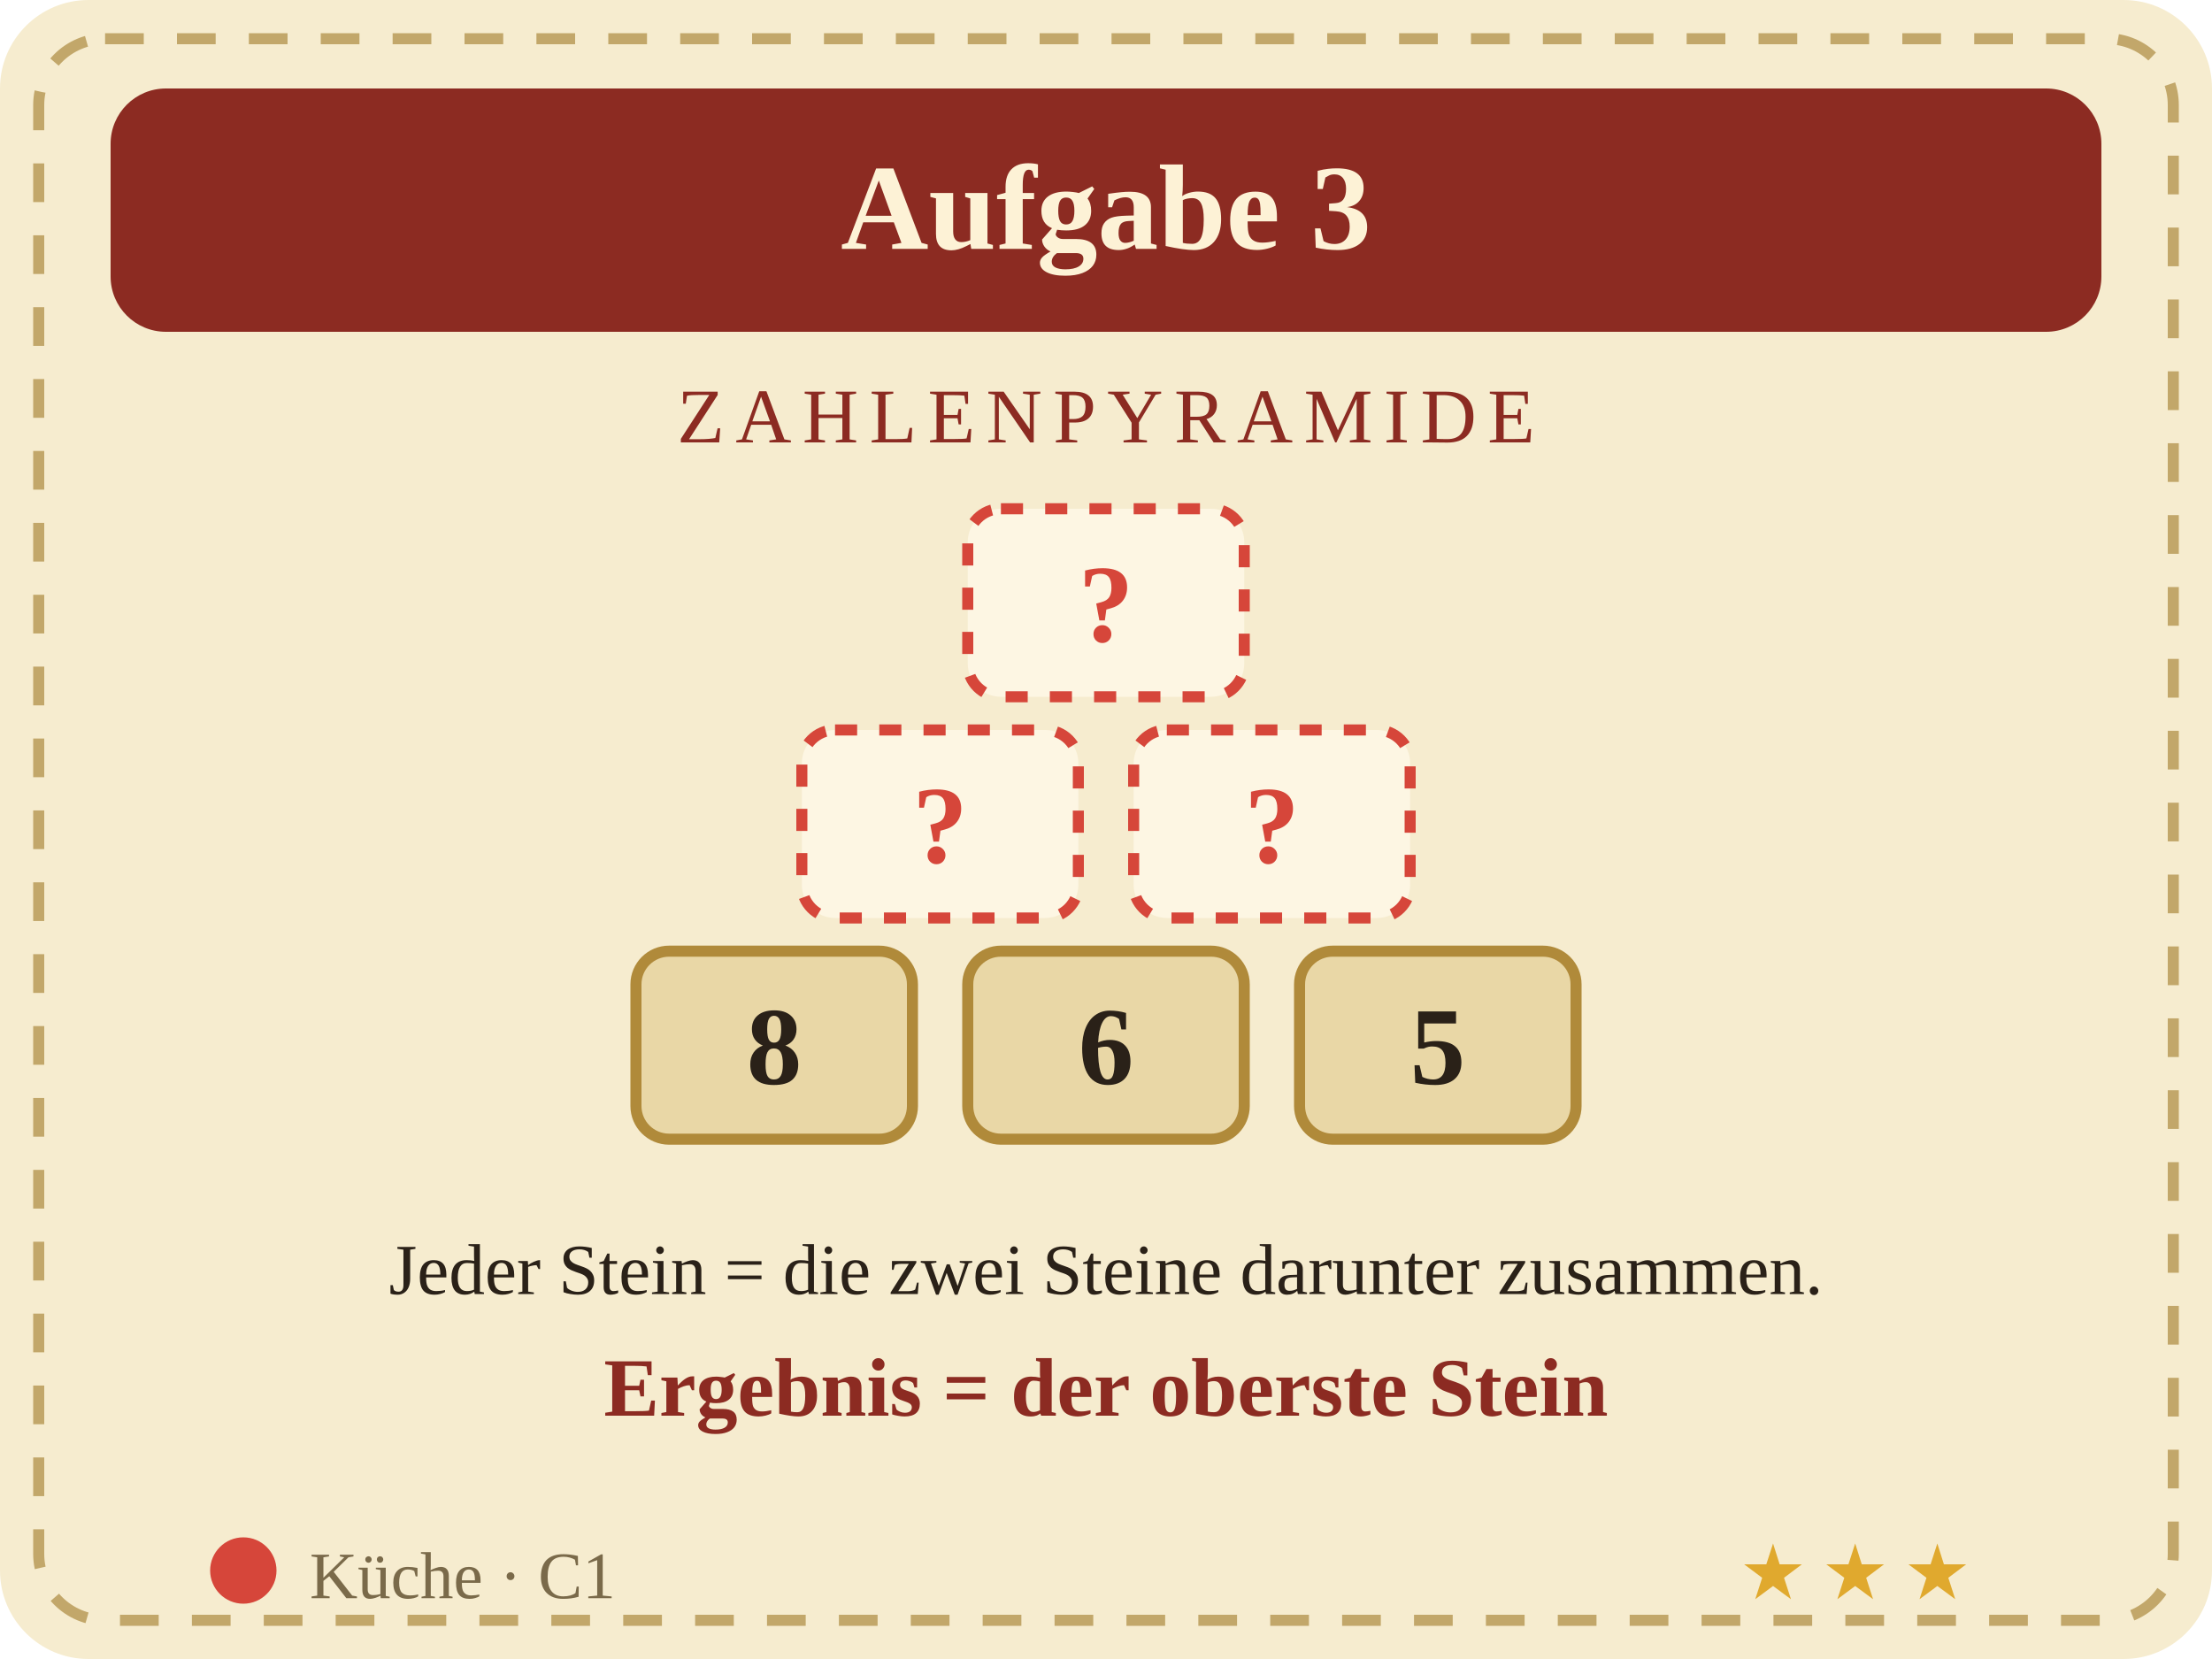
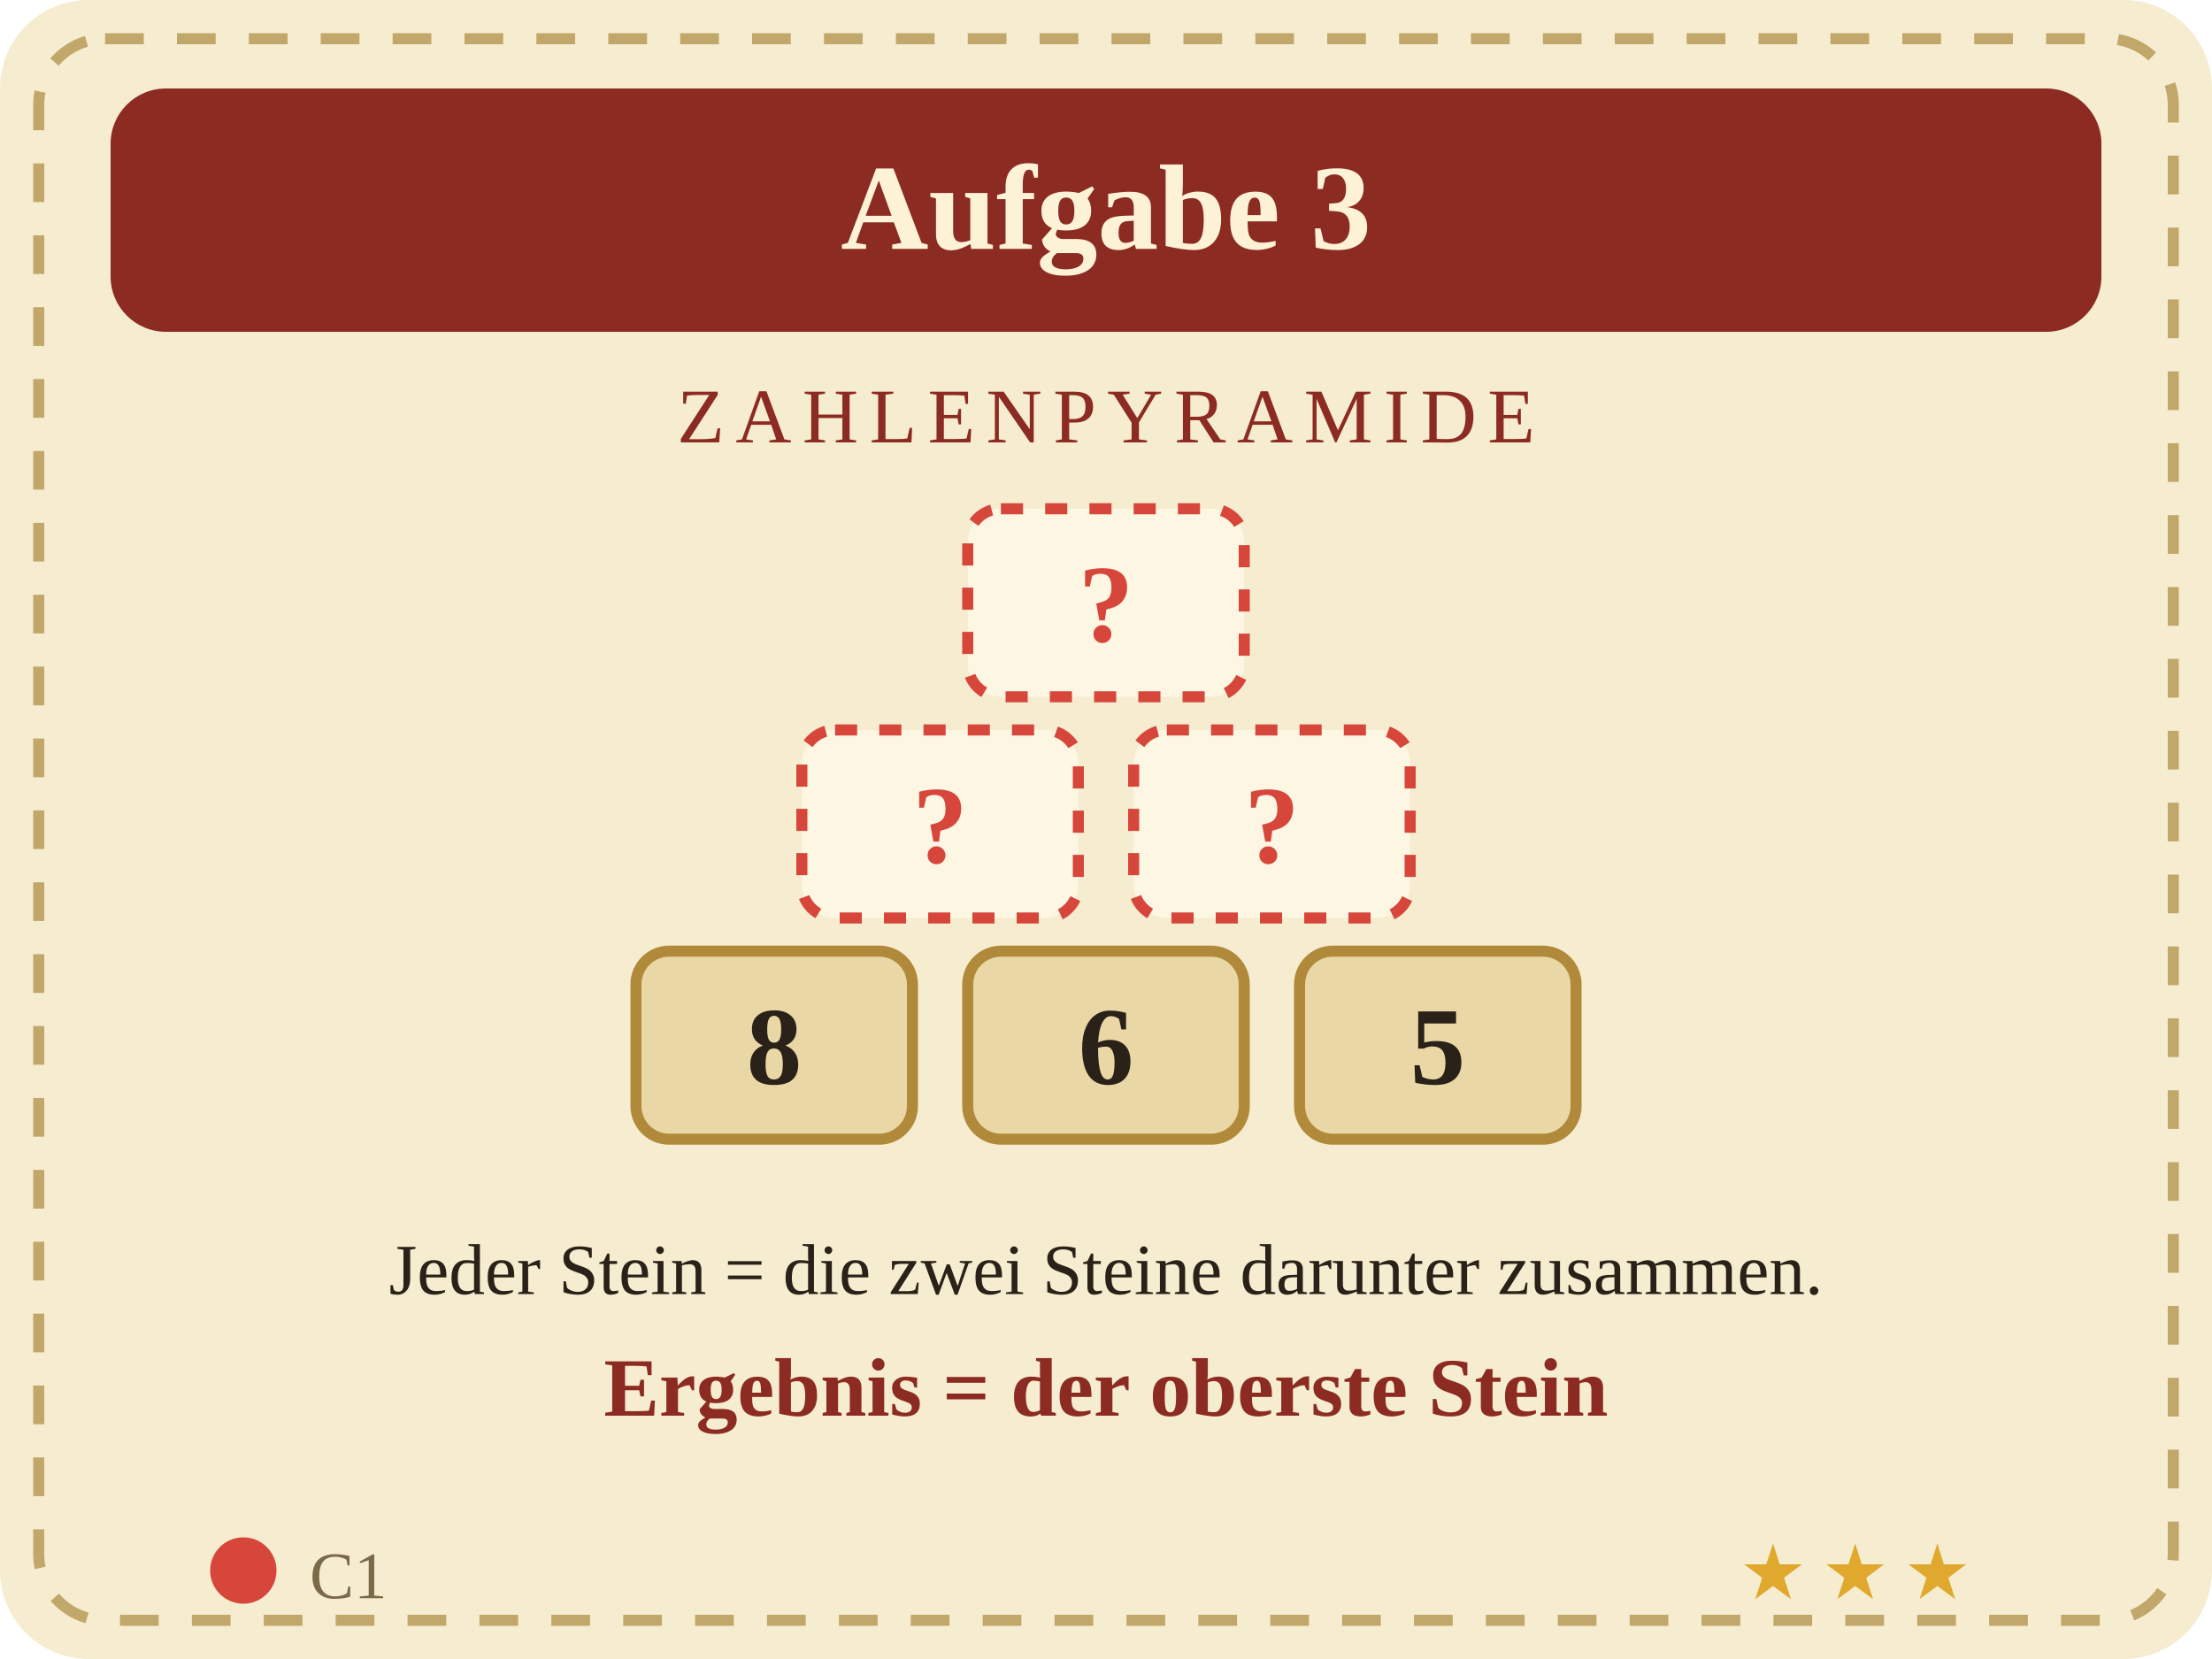
<svg xmlns="http://www.w3.org/2000/svg" viewBox="0 0 400 300" width="100mm" height="75mm" font-family="Georgia, 'Times New Roman', serif">
  <rect x="0" y="0" width="400" height="300" rx="16" fill="#f6eccf" />
  <rect x="7" y="7" width="386" height="286" rx="12" fill="none" stroke="#c2a76a" stroke-width="2" stroke-dasharray="7 6" />
  <rect x="20" y="16" width="360" height="44" rx="10" fill="#8c2b22" />
  <text x="200" y="45" text-anchor="middle" fill="#fdf2d6" font-size="22" font-weight="700">Aufgabe 3</text>
  <text x="200" y="80" text-anchor="middle" fill="#8c2b22" font-size="14" letter-spacing="2">ZAHLENPYRAMIDE</text>
  <g font-size="20" font-weight="700" text-anchor="middle">
    <rect x="175" y="92" width="50" height="34" rx="6" fill="#fdf6e3" stroke="#d6463a" stroke-width="2" stroke-dasharray="4 4" />
    <text x="200" y="116" fill="#d6463a">?</text>
    <rect x="145" y="132" width="50" height="34" rx="6" fill="#fdf6e3" stroke="#d6463a" stroke-width="2" stroke-dasharray="4 4" />
    <text x="170" y="156" fill="#d6463a">?</text>
    <rect x="205" y="132" width="50" height="34" rx="6" fill="#fdf6e3" stroke="#d6463a" stroke-width="2" stroke-dasharray="4 4" />
    <text x="230" y="156" fill="#d6463a">?</text>
    <rect x="115" y="172" width="50" height="34" rx="6" fill="#e9d7a6" stroke="#b08a3a" stroke-width="2" />
    <text x="140" y="196" fill="#2a2118">8</text>
    <rect x="175" y="172" width="50" height="34" rx="6" fill="#e9d7a6" stroke="#b08a3a" stroke-width="2" />
    <text x="200" y="196" fill="#2a2118">6</text>
    <rect x="235" y="172" width="50" height="34" rx="6" fill="#e9d7a6" stroke="#b08a3a" stroke-width="2" />
    <text x="260" y="196" fill="#2a2118">5</text>
  </g>
  <text x="200" y="234" text-anchor="middle" fill="#2a2118" font-size="13">Jeder Stein = die zwei Steine darunter zusammen.</text>
  <text x="200" y="256" text-anchor="middle" fill="#8c2b22" font-size="15" font-weight="700">Ergebnis = der oberste Stein</text>
  <circle cx="44" cy="284" r="6" fill="#d6463a" />
-   <text x="56" y="289" fill="#7a6a4a" font-size="12">Küche · C1</text>
+   <text x="56" y="289" fill="#7a6a4a" font-size="12">C1</text>
  <text x="356" y="289" text-anchor="end" font-size="14">
    <tspan fill="#e0a92e">★ ★ ★</tspan>
  </text>
</svg>
